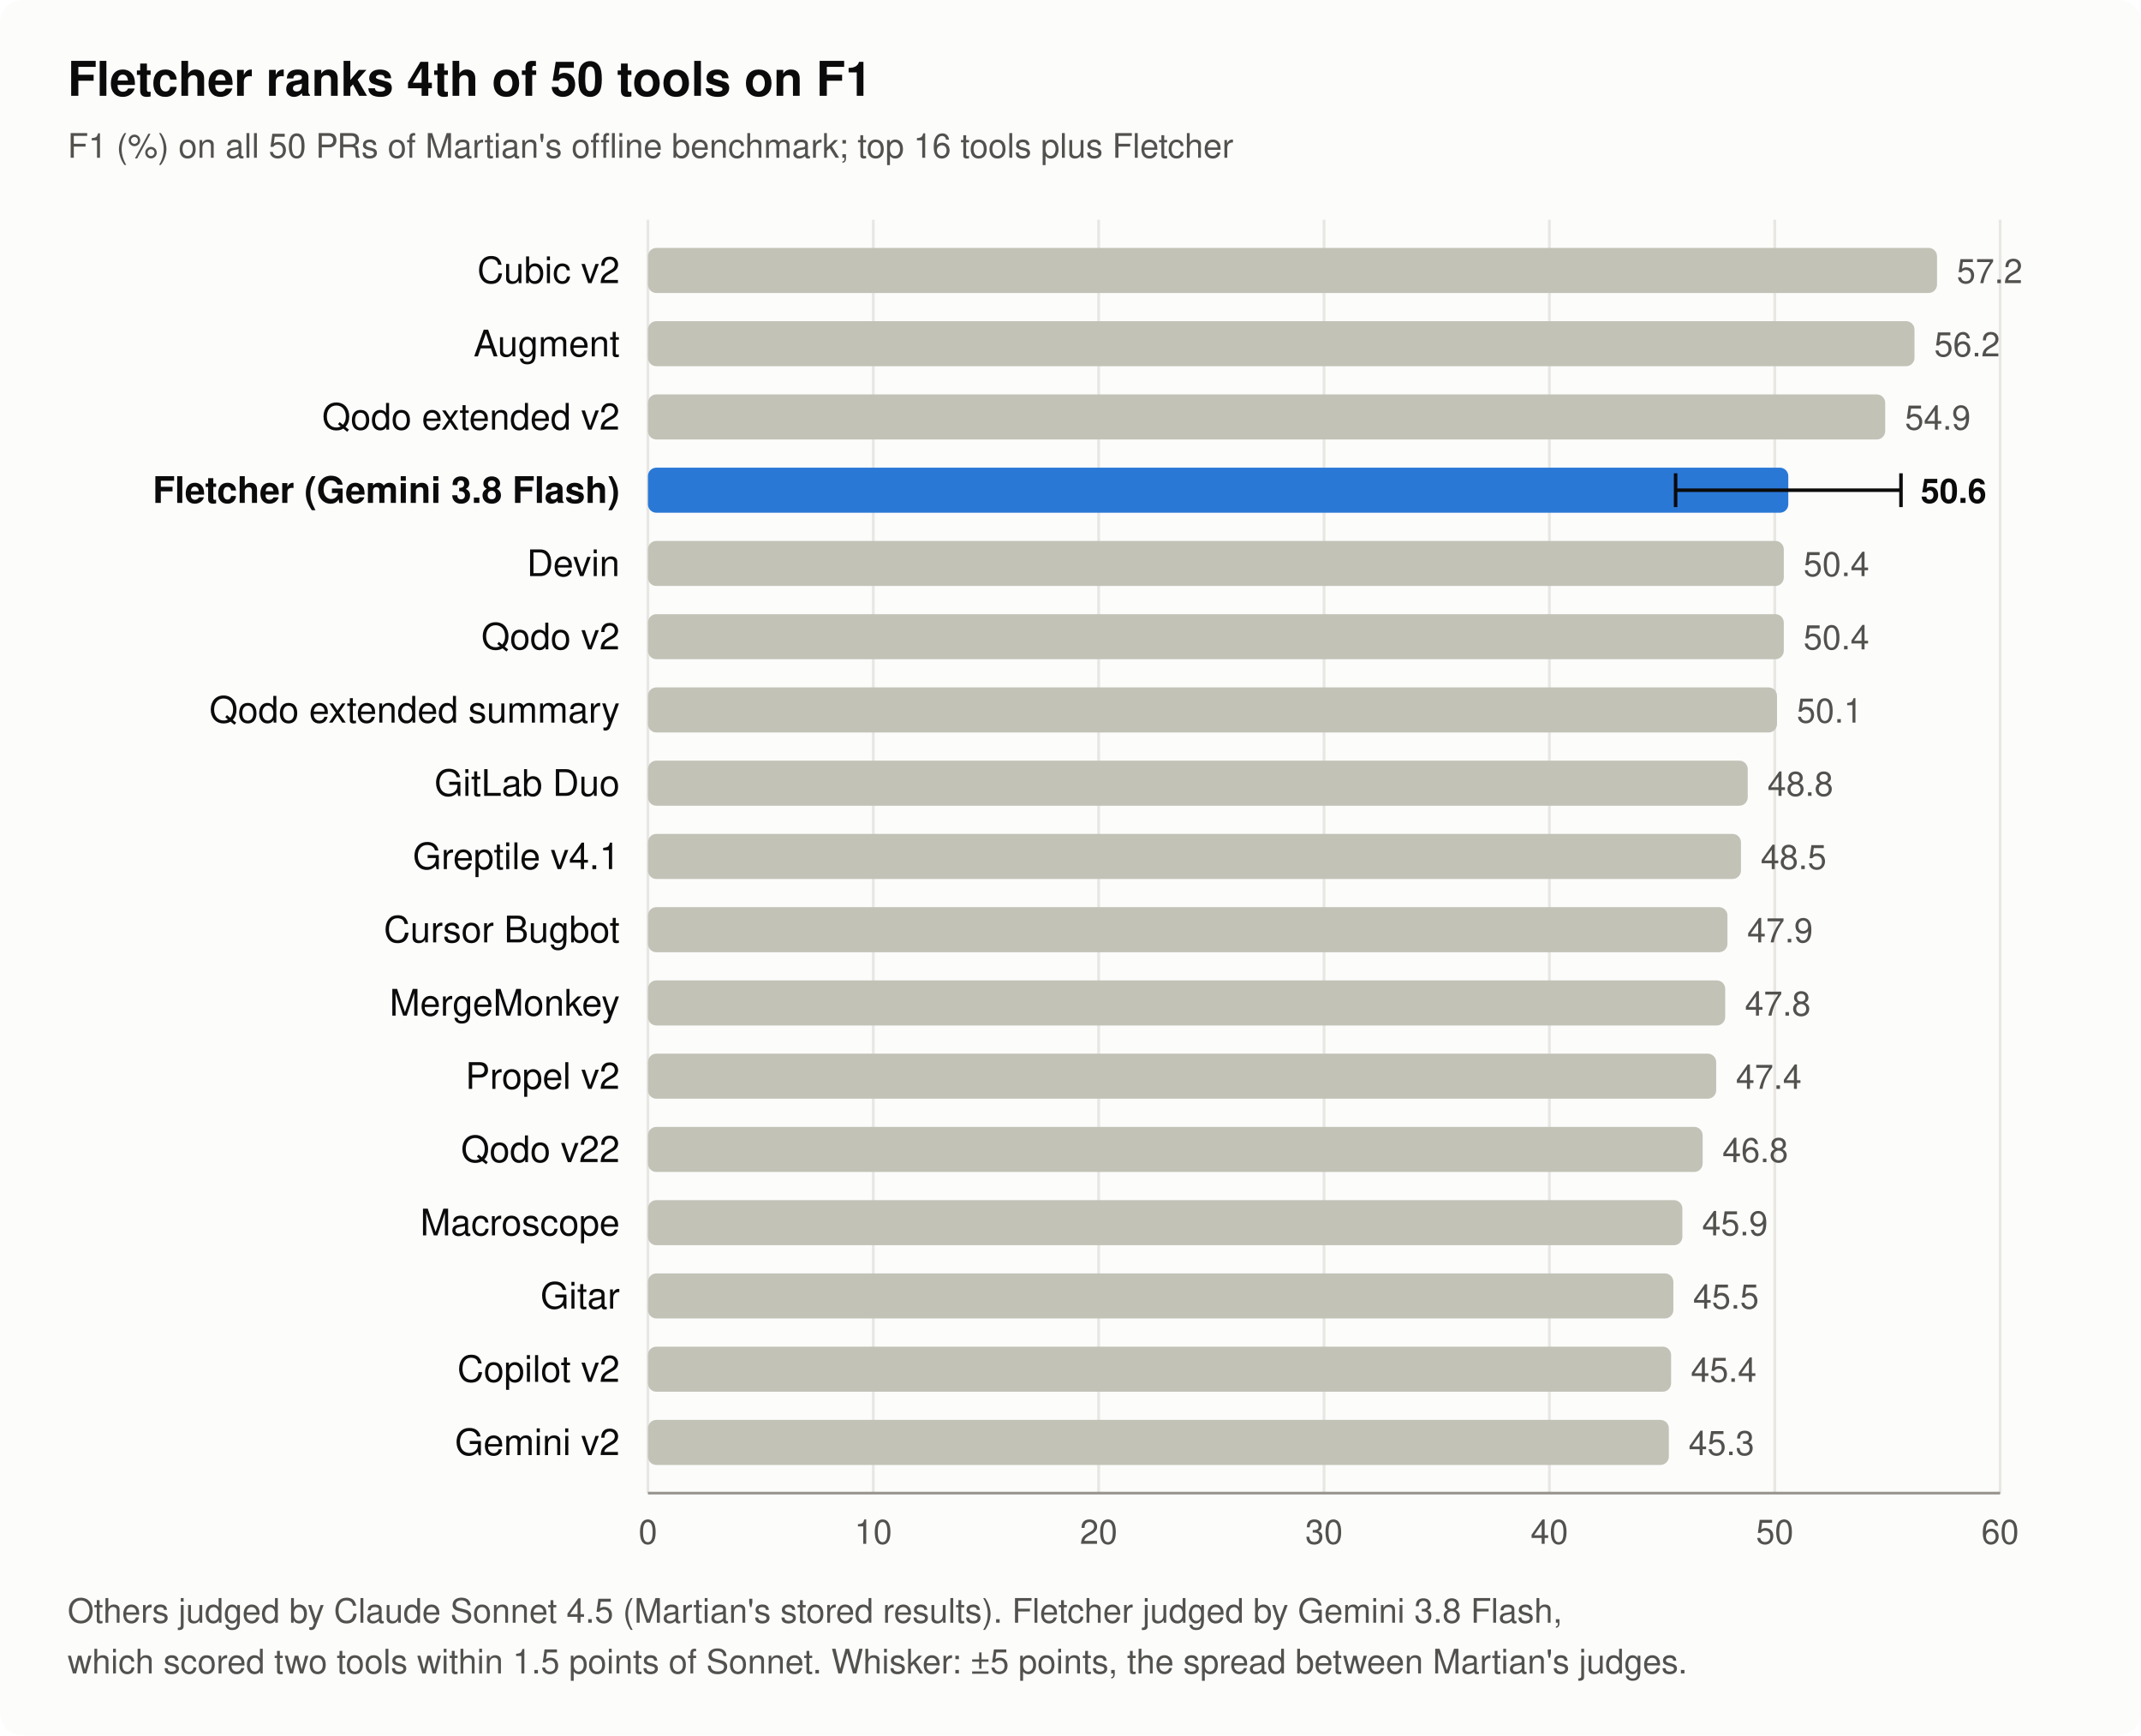
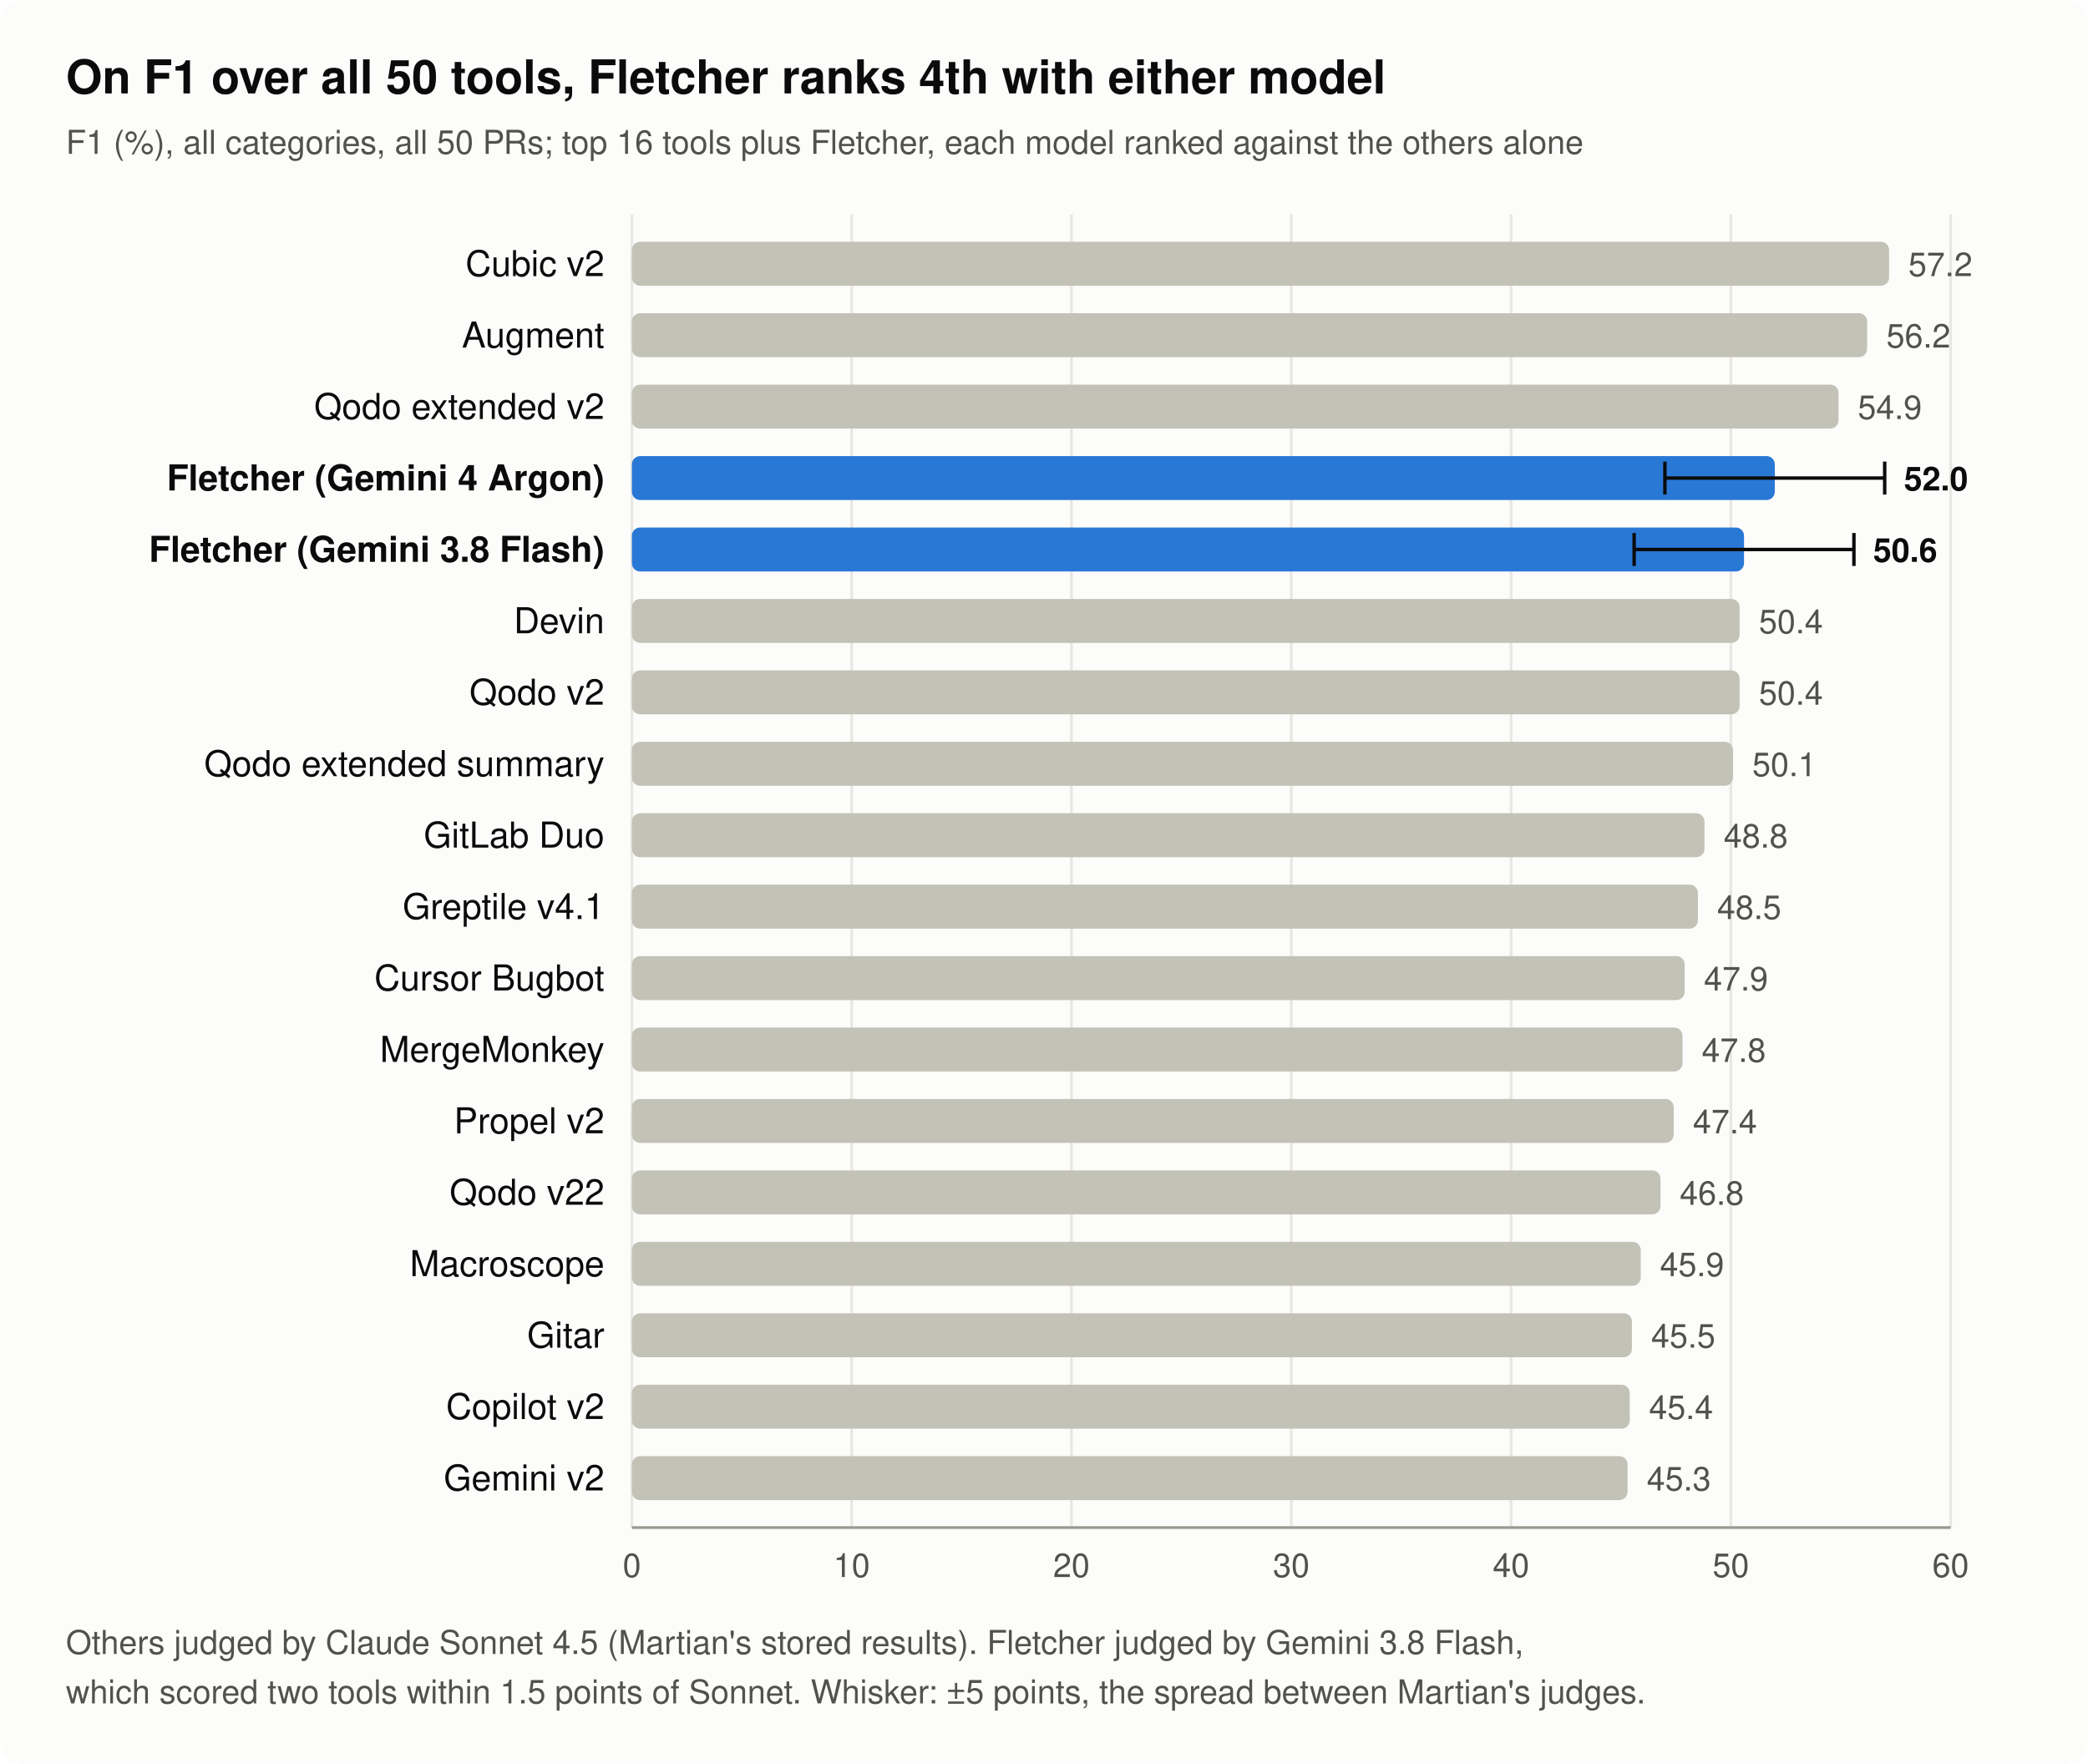
- <svg xmlns="http://www.w3.org/2000/svg" viewBox="0 0 760 616" width="760" height="616" role="img" aria-label="Fletcher ranks 4th of 50 tools on F1" font-family="-apple-system, BlinkMacSystemFont, 'Segoe UI', Helvetica, Arial, sans-serif" font-size="13">
-   <rect width="760" height="616" rx="8" fill="#fcfcfb" />
-   <text x="24.0" y="34.0" font-size="17" fill="#0b0b0b" font-weight="600" text-anchor="start">Fletcher ranks 4th of 50 tools on F1</text>
-   <text x="24.0" y="56.0" font-size="12" fill="#52514e" font-weight="400" text-anchor="start">F1 (%) on all 50 PRs of Martian's offline benchmark; top 16 tools plus Fletcher</text>
-   <line x1="230" x2="230" y1="78" y2="530" stroke="#e8e7e3" />
-   <text x="230.0" y="548.0" font-size="12" fill="#52514e" font-weight="400" text-anchor="middle">0</text>
-   <line x1="310" x2="310" y1="78" y2="530" stroke="#e8e7e3" />
-   <text x="310.0" y="548.0" font-size="12" fill="#52514e" font-weight="400" text-anchor="middle">10</text>
-   <line x1="390" x2="390" y1="78" y2="530" stroke="#e8e7e3" />
-   <text x="390.0" y="548.0" font-size="12" fill="#52514e" font-weight="400" text-anchor="middle">20</text>
-   <line x1="470" x2="470" y1="78" y2="530" stroke="#e8e7e3" />
-   <text x="470.0" y="548.0" font-size="12" fill="#52514e" font-weight="400" text-anchor="middle">30</text>
-   <line x1="550" x2="550" y1="78" y2="530" stroke="#e8e7e3" />
-   <text x="550.0" y="548.0" font-size="12" fill="#52514e" font-weight="400" text-anchor="middle">40</text>
-   <line x1="630" x2="630" y1="78" y2="530" stroke="#e8e7e3" />
-   <text x="630.0" y="548.0" font-size="12" fill="#52514e" font-weight="400" text-anchor="middle">50</text>
-   <line x1="710" x2="710" y1="78" y2="530" stroke="#e8e7e3" />
-   <text x="710.0" y="548.0" font-size="12" fill="#52514e" font-weight="400" text-anchor="middle">60</text>
-   <line x1="230" x2="710" y1="530" y2="530" stroke="#9a9890" />
+ <svg xmlns="http://www.w3.org/2000/svg" viewBox="0 0 760 642" width="760" height="642" role="img" aria-label="On F1 over all 50 tools, Fletcher ranks 4th with either model" font-family="-apple-system, BlinkMacSystemFont, 'Segoe UI', Helvetica, Arial, sans-serif" font-size="13">
+   <rect width="760" height="642" rx="8" fill="#fcfcfb" />
+   <text x="24.0" y="34.0" font-size="17" fill="#0b0b0b" font-weight="600" text-anchor="start">On F1 over all 50 tools, Fletcher ranks 4th with either model</text>
+   <text x="24.0" y="56.0" font-size="12" fill="#52514e" font-weight="400" text-anchor="start">F1 (%), all categories, all 50 PRs; top 16 tools plus Fletcher, each model ranked against the others alone</text>
+   <line x1="230" x2="230" y1="78" y2="556" stroke="#e8e7e3" />
+   <text x="230.0" y="574.0" font-size="12" fill="#52514e" font-weight="400" text-anchor="middle">0</text>
+   <line x1="310" x2="310" y1="78" y2="556" stroke="#e8e7e3" />
+   <text x="310.0" y="574.0" font-size="12" fill="#52514e" font-weight="400" text-anchor="middle">10</text>
+   <line x1="390" x2="390" y1="78" y2="556" stroke="#e8e7e3" />
+   <text x="390.0" y="574.0" font-size="12" fill="#52514e" font-weight="400" text-anchor="middle">20</text>
+   <line x1="470" x2="470" y1="78" y2="556" stroke="#e8e7e3" />
+   <text x="470.0" y="574.0" font-size="12" fill="#52514e" font-weight="400" text-anchor="middle">30</text>
+   <line x1="550" x2="550" y1="78" y2="556" stroke="#e8e7e3" />
+   <text x="550.0" y="574.0" font-size="12" fill="#52514e" font-weight="400" text-anchor="middle">40</text>
+   <line x1="630" x2="630" y1="78" y2="556" stroke="#e8e7e3" />
+   <text x="630.0" y="574.0" font-size="12" fill="#52514e" font-weight="400" text-anchor="middle">50</text>
+   <line x1="710" x2="710" y1="78" y2="556" stroke="#e8e7e3" />
+   <text x="710.0" y="574.0" font-size="12" fill="#52514e" font-weight="400" text-anchor="middle">60</text>
+   <line x1="230" x2="710" y1="556" y2="556" stroke="#9a9890" />
  <rect x="230" y="88" width="457.6" height="16" rx="3" fill="#c3c2b7" />
  <text x="220.0" y="100.5" font-size="13" fill="#0b0b0b" font-weight="400" text-anchor="end">Cubic v2</text>
  <text x="694.6" y="100.5" font-size="12" fill="#52514e" font-weight="400" text-anchor="start">57.2</text>
  <rect x="230" y="114" width="449.6" height="16" rx="3" fill="#c3c2b7" />
  <text x="220.0" y="126.5" font-size="13" fill="#0b0b0b" font-weight="400" text-anchor="end">Augment</text>
  <text x="686.6" y="126.5" font-size="12" fill="#52514e" font-weight="400" text-anchor="start">56.2</text>
  <rect x="230" y="140" width="439.2" height="16" rx="3" fill="#c3c2b7" />
  <text x="220.0" y="152.5" font-size="13" fill="#0b0b0b" font-weight="400" text-anchor="end">Qodo extended v2</text>
  <text x="676.2" y="152.5" font-size="12" fill="#52514e" font-weight="400" text-anchor="start">54.9</text>
-   <rect x="230" y="166" width="404.8" height="16" rx="3" fill="#2a78d6" />
-   <text x="220.0" y="178.5" font-size="13" fill="#0b0b0b" font-weight="600" text-anchor="end">Fletcher (Gemini 3.8 Flash)</text>
-   <path d="M594.8 174H674.8M594.8 168V180M674.8 168V180" stroke="#0b0b0b" stroke-width="1.25" fill="none" />
-   <text x="681.8" y="178.5" font-size="12" fill="#0b0b0b" font-weight="600" text-anchor="start">50.6</text>
-   <rect x="230" y="192" width="403.2" height="16" rx="3" fill="#c3c2b7" />
-   <text x="220.0" y="204.5" font-size="13" fill="#0b0b0b" font-weight="400" text-anchor="end">Devin</text>
-   <text x="640.2" y="204.5" font-size="12" fill="#52514e" font-weight="400" text-anchor="start">50.4</text>
+   <rect x="230" y="166" width="416.0" height="16" rx="3" fill="#2a78d6" />
+   <text x="220.0" y="178.5" font-size="13" fill="#0b0b0b" font-weight="600" text-anchor="end">Fletcher (Gemini 4 Argon)</text>
+   <path d="M606.0 174H686.0M606.0 168V180M686.0 168V180" stroke="#0b0b0b" stroke-width="1.25" fill="none" />
+   <text x="693.0" y="178.5" font-size="12" fill="#0b0b0b" font-weight="600" text-anchor="start">52.0</text>
+   <rect x="230" y="192" width="404.8" height="16" rx="3" fill="#2a78d6" />
+   <text x="220.0" y="204.5" font-size="13" fill="#0b0b0b" font-weight="600" text-anchor="end">Fletcher (Gemini 3.8 Flash)</text>
+   <path d="M594.8 200H674.8M594.8 194V206M674.8 194V206" stroke="#0b0b0b" stroke-width="1.25" fill="none" />
+   <text x="681.8" y="204.5" font-size="12" fill="#0b0b0b" font-weight="600" text-anchor="start">50.6</text>
  <rect x="230" y="218" width="403.2" height="16" rx="3" fill="#c3c2b7" />
-   <text x="220.0" y="230.5" font-size="13" fill="#0b0b0b" font-weight="400" text-anchor="end">Qodo v2</text>
+   <text x="220.0" y="230.5" font-size="13" fill="#0b0b0b" font-weight="400" text-anchor="end">Devin</text>
  <text x="640.2" y="230.5" font-size="12" fill="#52514e" font-weight="400" text-anchor="start">50.4</text>
-   <rect x="230" y="244" width="400.8" height="16" rx="3" fill="#c3c2b7" />
-   <text x="220.0" y="256.5" font-size="13" fill="#0b0b0b" font-weight="400" text-anchor="end">Qodo extended summary</text>
-   <text x="637.8" y="256.5" font-size="12" fill="#52514e" font-weight="400" text-anchor="start">50.1</text>
-   <rect x="230" y="270" width="390.4" height="16" rx="3" fill="#c3c2b7" />
-   <text x="220.0" y="282.5" font-size="13" fill="#0b0b0b" font-weight="400" text-anchor="end">GitLab Duo</text>
-   <text x="627.4" y="282.5" font-size="12" fill="#52514e" font-weight="400" text-anchor="start">48.8</text>
-   <rect x="230" y="296" width="388.0" height="16" rx="3" fill="#c3c2b7" />
-   <text x="220.0" y="308.5" font-size="13" fill="#0b0b0b" font-weight="400" text-anchor="end">Greptile v4.1</text>
-   <text x="625.0" y="308.5" font-size="12" fill="#52514e" font-weight="400" text-anchor="start">48.5</text>
-   <rect x="230" y="322" width="383.2" height="16" rx="3" fill="#c3c2b7" />
-   <text x="220.0" y="334.5" font-size="13" fill="#0b0b0b" font-weight="400" text-anchor="end">Cursor Bugbot</text>
-   <text x="620.2" y="334.5" font-size="12" fill="#52514e" font-weight="400" text-anchor="start">47.9</text>
-   <rect x="230" y="348" width="382.4" height="16" rx="3" fill="#c3c2b7" />
-   <text x="220.0" y="360.5" font-size="13" fill="#0b0b0b" font-weight="400" text-anchor="end">MergeMonkey</text>
-   <text x="619.4" y="360.5" font-size="12" fill="#52514e" font-weight="400" text-anchor="start">47.8</text>
-   <rect x="230" y="374" width="379.2" height="16" rx="3" fill="#c3c2b7" />
-   <text x="220.0" y="386.5" font-size="13" fill="#0b0b0b" font-weight="400" text-anchor="end">Propel v2</text>
-   <text x="616.2" y="386.5" font-size="12" fill="#52514e" font-weight="400" text-anchor="start">47.4</text>
-   <rect x="230" y="400" width="374.4" height="16" rx="3" fill="#c3c2b7" />
-   <text x="220.0" y="412.5" font-size="13" fill="#0b0b0b" font-weight="400" text-anchor="end">Qodo v22</text>
-   <text x="611.4" y="412.5" font-size="12" fill="#52514e" font-weight="400" text-anchor="start">46.8</text>
-   <rect x="230" y="426" width="367.2" height="16" rx="3" fill="#c3c2b7" />
-   <text x="220.0" y="438.5" font-size="13" fill="#0b0b0b" font-weight="400" text-anchor="end">Macroscope</text>
-   <text x="604.2" y="438.5" font-size="12" fill="#52514e" font-weight="400" text-anchor="start">45.9</text>
-   <rect x="230" y="452" width="364.0" height="16" rx="3" fill="#c3c2b7" />
-   <text x="220.0" y="464.5" font-size="13" fill="#0b0b0b" font-weight="400" text-anchor="end">Gitar</text>
-   <text x="601.0" y="464.5" font-size="12" fill="#52514e" font-weight="400" text-anchor="start">45.5</text>
-   <rect x="230" y="478" width="363.2" height="16" rx="3" fill="#c3c2b7" />
-   <text x="220.0" y="490.5" font-size="13" fill="#0b0b0b" font-weight="400" text-anchor="end">Copilot v2</text>
-   <text x="600.2" y="490.5" font-size="12" fill="#52514e" font-weight="400" text-anchor="start">45.4</text>
-   <rect x="230" y="504" width="362.4" height="16" rx="3" fill="#c3c2b7" />
-   <text x="220.0" y="516.5" font-size="13" fill="#0b0b0b" font-weight="400" text-anchor="end">Gemini v2</text>
-   <text x="599.4" y="516.5" font-size="12" fill="#52514e" font-weight="400" text-anchor="start">45.3</text>
-   <text x="24.0" y="576.0" font-size="12" fill="#52514e" font-weight="400" text-anchor="start">Others judged by Claude Sonnet 4.5 (Martian's stored results). Fletcher judged by Gemini 3.8 Flash,</text>
-   <text x="24.0" y="594.0" font-size="12" fill="#52514e" font-weight="400" text-anchor="start">which scored two tools within 1.5 points of Sonnet. Whisker: ±5 points, the spread between Martian's judges.</text>
+   <rect x="230" y="244" width="403.2" height="16" rx="3" fill="#c3c2b7" />
+   <text x="220.0" y="256.5" font-size="13" fill="#0b0b0b" font-weight="400" text-anchor="end">Qodo v2</text>
+   <text x="640.2" y="256.5" font-size="12" fill="#52514e" font-weight="400" text-anchor="start">50.4</text>
+   <rect x="230" y="270" width="400.8" height="16" rx="3" fill="#c3c2b7" />
+   <text x="220.0" y="282.5" font-size="13" fill="#0b0b0b" font-weight="400" text-anchor="end">Qodo extended summary</text>
+   <text x="637.8" y="282.5" font-size="12" fill="#52514e" font-weight="400" text-anchor="start">50.1</text>
+   <rect x="230" y="296" width="390.4" height="16" rx="3" fill="#c3c2b7" />
+   <text x="220.0" y="308.5" font-size="13" fill="#0b0b0b" font-weight="400" text-anchor="end">GitLab Duo</text>
+   <text x="627.4" y="308.5" font-size="12" fill="#52514e" font-weight="400" text-anchor="start">48.8</text>
+   <rect x="230" y="322" width="388.0" height="16" rx="3" fill="#c3c2b7" />
+   <text x="220.0" y="334.5" font-size="13" fill="#0b0b0b" font-weight="400" text-anchor="end">Greptile v4.1</text>
+   <text x="625.0" y="334.5" font-size="12" fill="#52514e" font-weight="400" text-anchor="start">48.5</text>
+   <rect x="230" y="348" width="383.2" height="16" rx="3" fill="#c3c2b7" />
+   <text x="220.0" y="360.5" font-size="13" fill="#0b0b0b" font-weight="400" text-anchor="end">Cursor Bugbot</text>
+   <text x="620.2" y="360.5" font-size="12" fill="#52514e" font-weight="400" text-anchor="start">47.9</text>
+   <rect x="230" y="374" width="382.4" height="16" rx="3" fill="#c3c2b7" />
+   <text x="220.0" y="386.5" font-size="13" fill="#0b0b0b" font-weight="400" text-anchor="end">MergeMonkey</text>
+   <text x="619.4" y="386.5" font-size="12" fill="#52514e" font-weight="400" text-anchor="start">47.8</text>
+   <rect x="230" y="400" width="379.2" height="16" rx="3" fill="#c3c2b7" />
+   <text x="220.0" y="412.5" font-size="13" fill="#0b0b0b" font-weight="400" text-anchor="end">Propel v2</text>
+   <text x="616.2" y="412.5" font-size="12" fill="#52514e" font-weight="400" text-anchor="start">47.4</text>
+   <rect x="230" y="426" width="374.4" height="16" rx="3" fill="#c3c2b7" />
+   <text x="220.0" y="438.5" font-size="13" fill="#0b0b0b" font-weight="400" text-anchor="end">Qodo v22</text>
+   <text x="611.4" y="438.5" font-size="12" fill="#52514e" font-weight="400" text-anchor="start">46.8</text>
+   <rect x="230" y="452" width="367.2" height="16" rx="3" fill="#c3c2b7" />
+   <text x="220.0" y="464.5" font-size="13" fill="#0b0b0b" font-weight="400" text-anchor="end">Macroscope</text>
+   <text x="604.2" y="464.5" font-size="12" fill="#52514e" font-weight="400" text-anchor="start">45.9</text>
+   <rect x="230" y="478" width="364.0" height="16" rx="3" fill="#c3c2b7" />
+   <text x="220.0" y="490.5" font-size="13" fill="#0b0b0b" font-weight="400" text-anchor="end">Gitar</text>
+   <text x="601.0" y="490.5" font-size="12" fill="#52514e" font-weight="400" text-anchor="start">45.5</text>
+   <rect x="230" y="504" width="363.2" height="16" rx="3" fill="#c3c2b7" />
+   <text x="220.0" y="516.5" font-size="13" fill="#0b0b0b" font-weight="400" text-anchor="end">Copilot v2</text>
+   <text x="600.2" y="516.5" font-size="12" fill="#52514e" font-weight="400" text-anchor="start">45.4</text>
+   <rect x="230" y="530" width="362.4" height="16" rx="3" fill="#c3c2b7" />
+   <text x="220.0" y="542.5" font-size="13" fill="#0b0b0b" font-weight="400" text-anchor="end">Gemini v2</text>
+   <text x="599.4" y="542.5" font-size="12" fill="#52514e" font-weight="400" text-anchor="start">45.3</text>
+   <text x="24.0" y="602.0" font-size="12" fill="#52514e" font-weight="400" text-anchor="start">Others judged by Claude Sonnet 4.5 (Martian's stored results). Fletcher judged by Gemini 3.8 Flash,</text>
+   <text x="24.0" y="620.0" font-size="12" fill="#52514e" font-weight="400" text-anchor="start">which scored two tools within 1.5 points of Sonnet. Whisker: ±5 points, the spread between Martian's judges.</text>
</svg>
